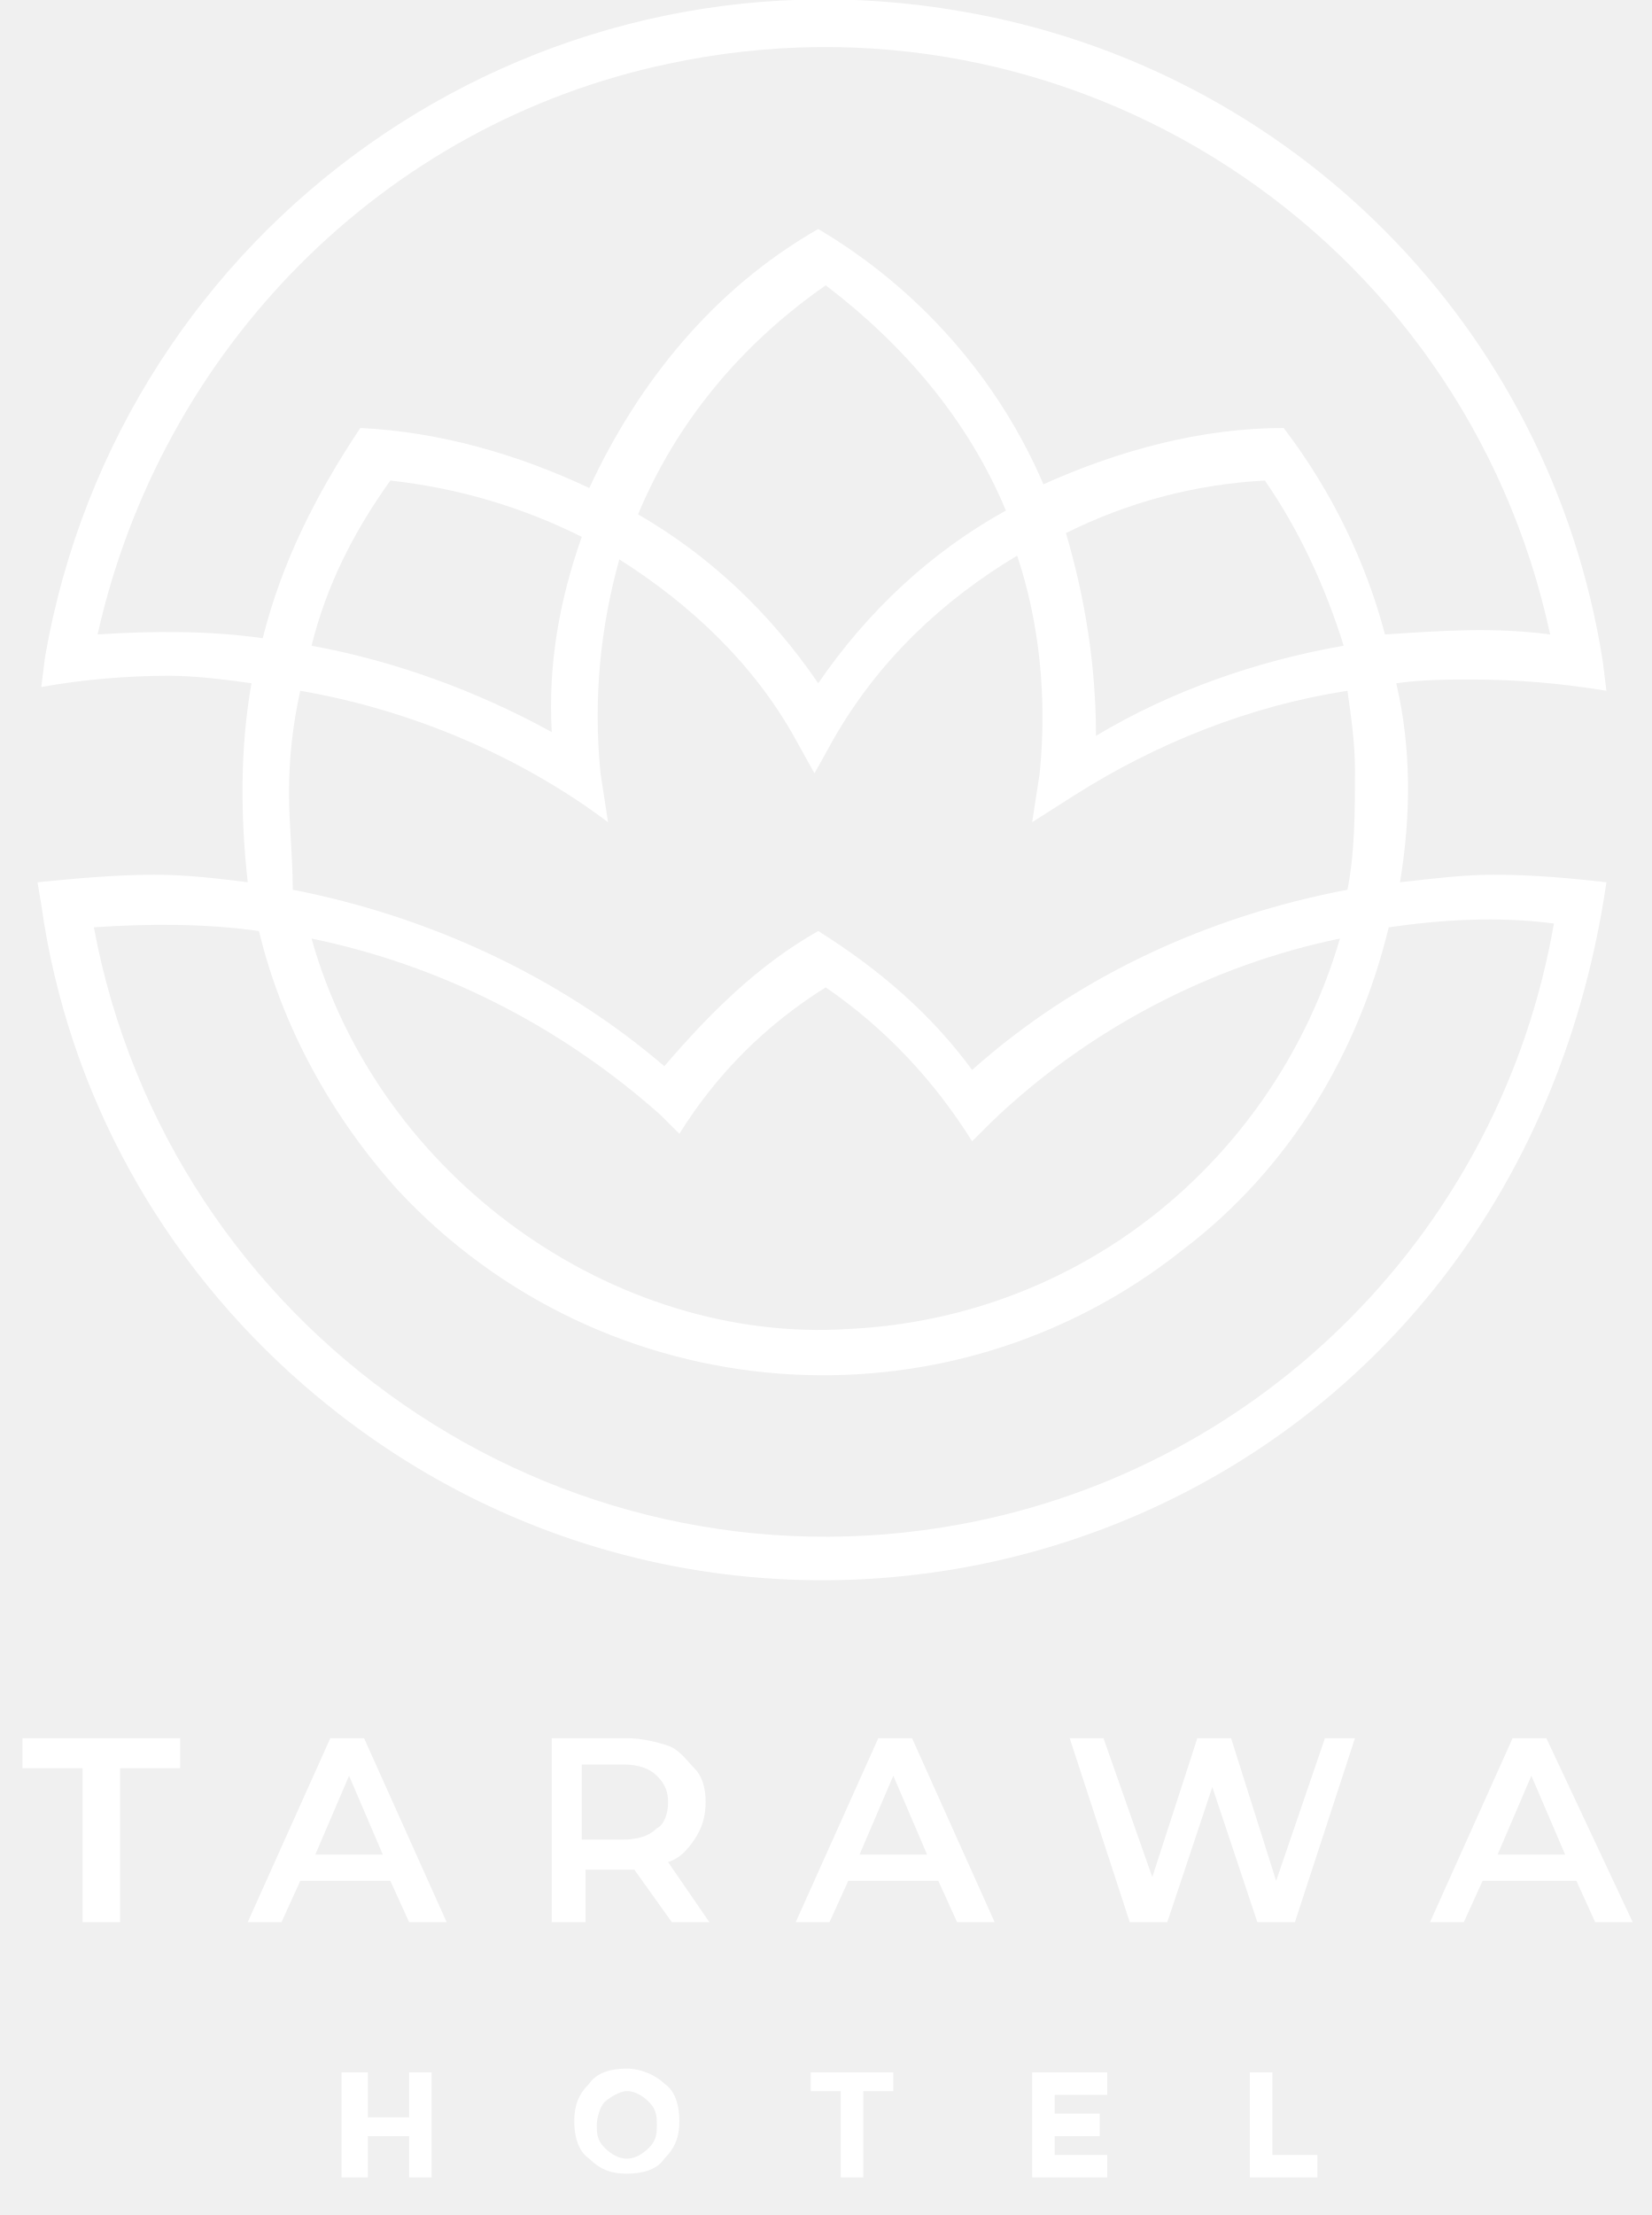
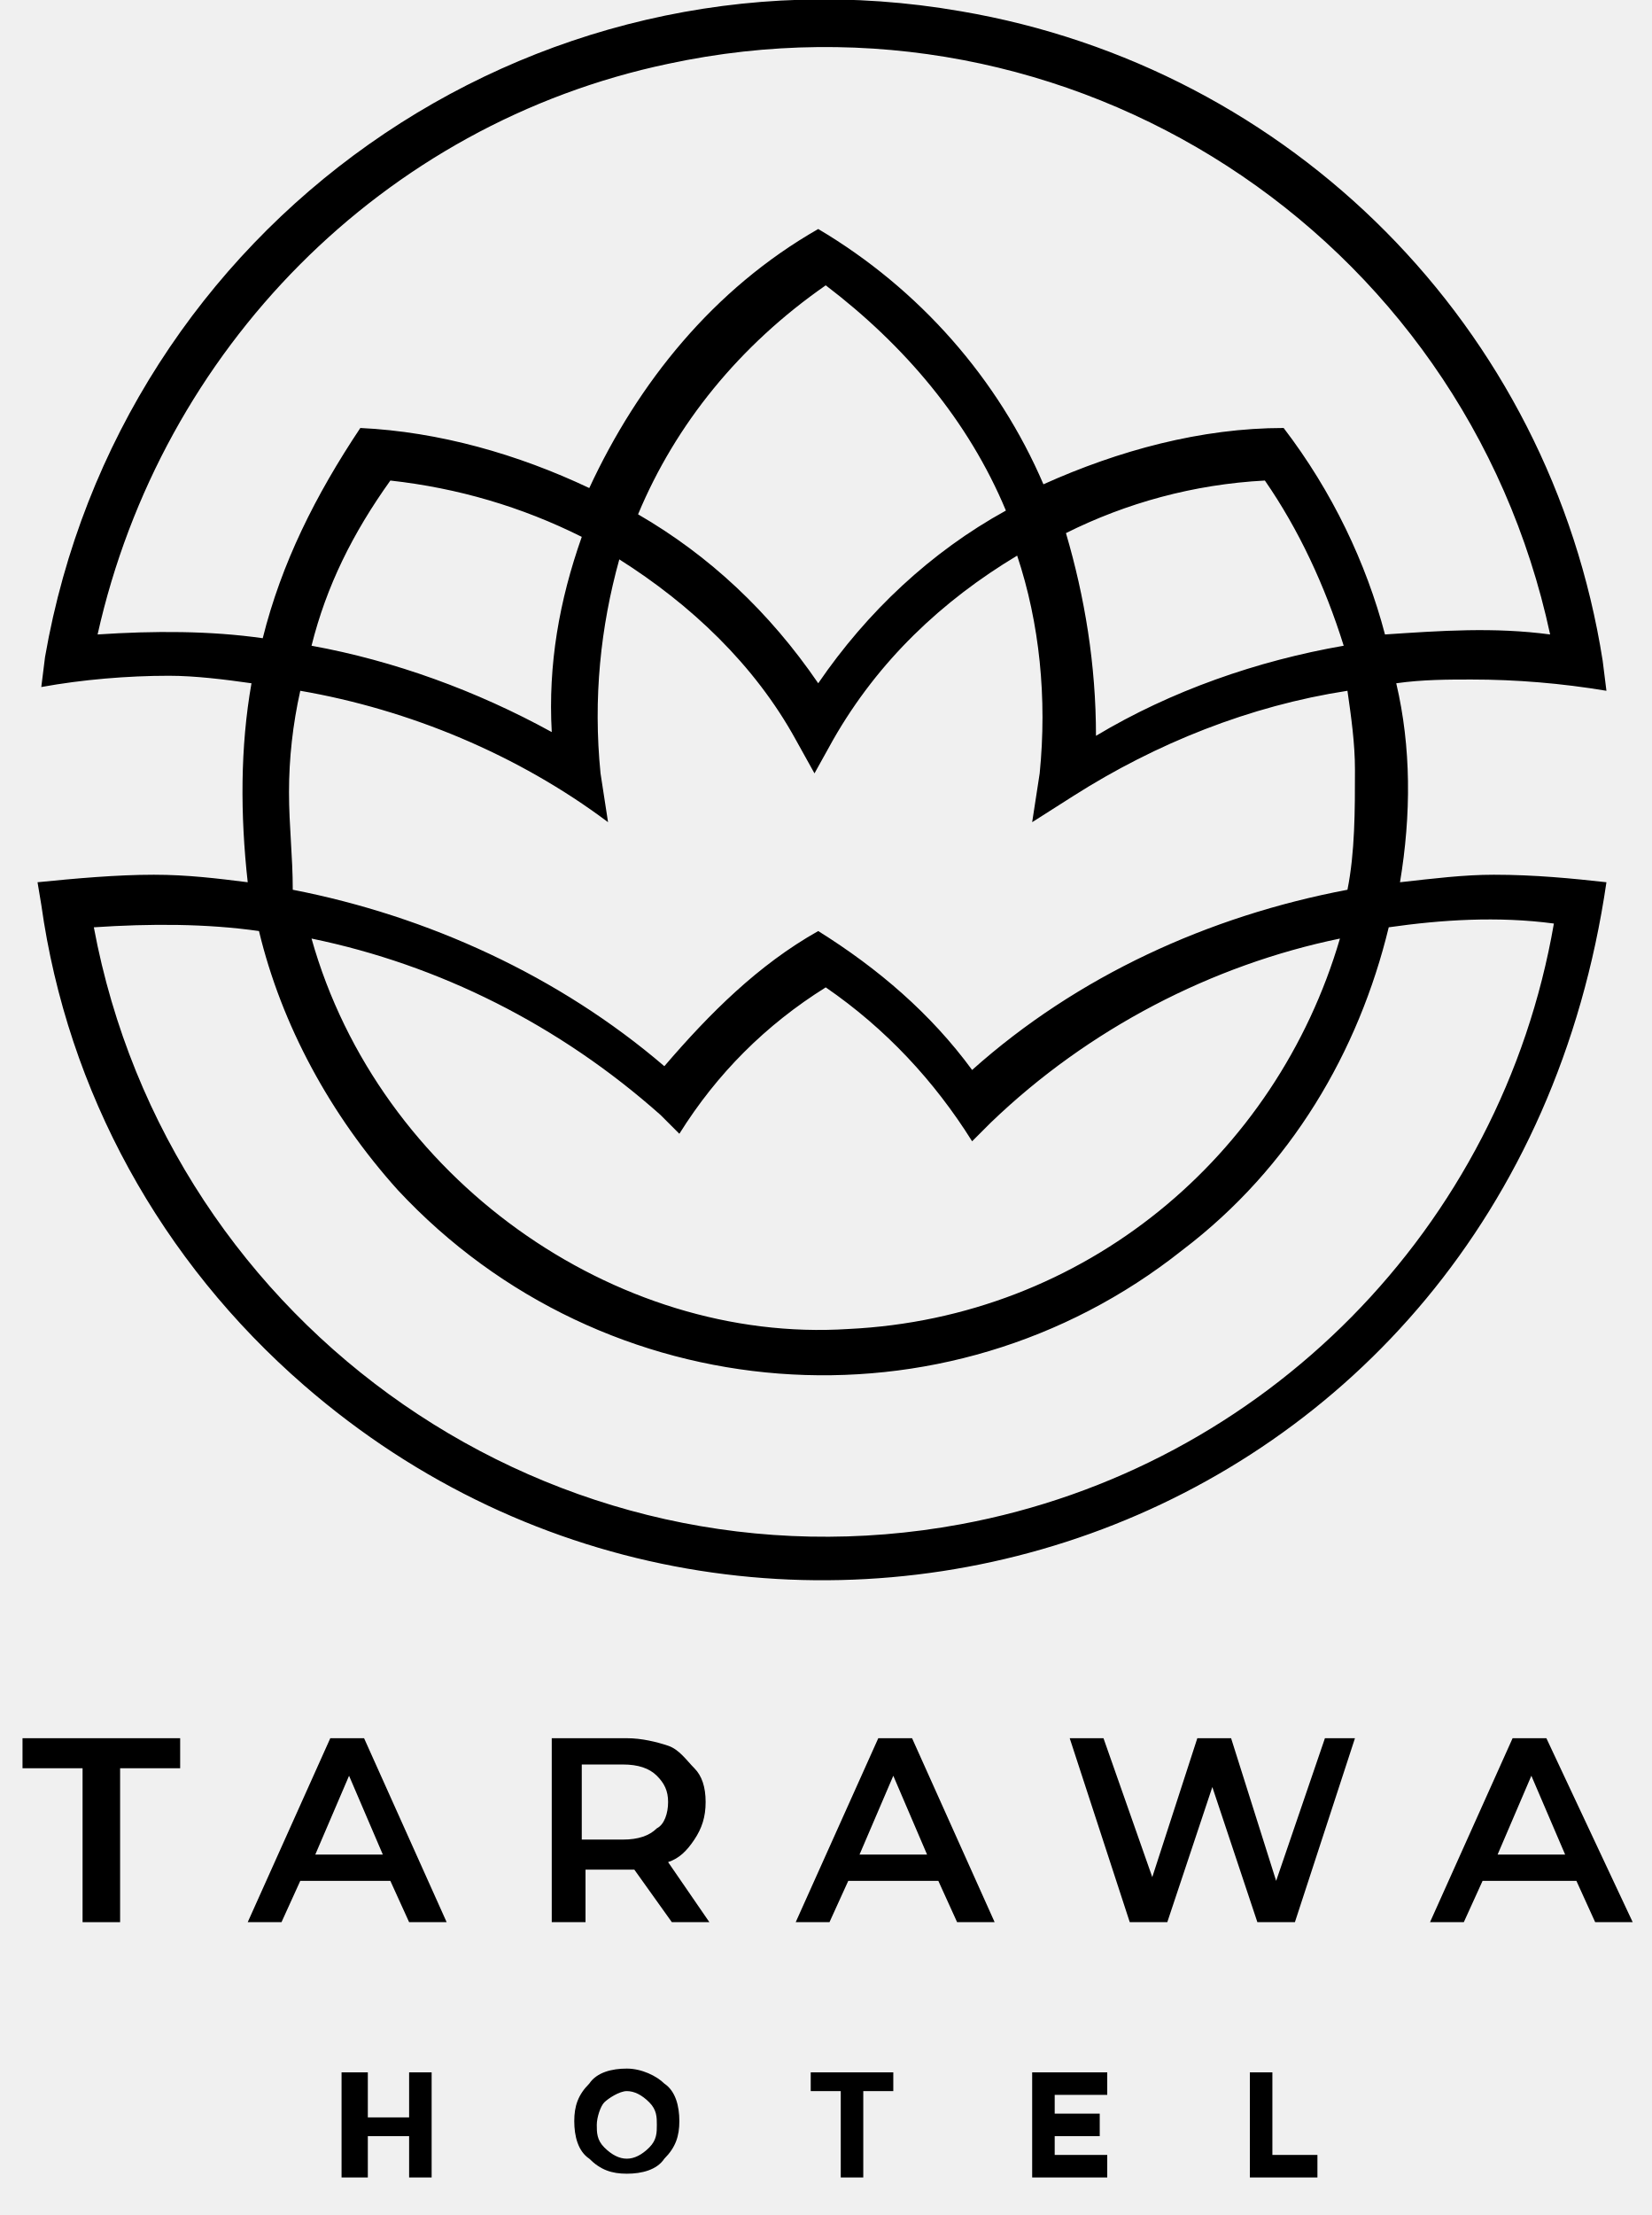
<svg xmlns="http://www.w3.org/2000/svg" version="1.1" id="Calque_1" x="0px" y="0px" viewBox="0 0 44 59" style="enable-background:new 0 0 44 59;" xml:space="preserve">
  <style type="text/css">
- 	.st0{fill:#FFFFFF;}
+ 	.st0{fill:#000000;}
</style>
  <g>
    <polygon class="st0" points="0.6,47.1 2.2,47.1 2.2,51.2 3.2,51.2 3.2,47.1 4.8,47.1 4.8,46.3 0.6,46.3  " />
    <path class="st0" d="M8.8,46.3l-2.2,4.9h0.9l0.5-1.1h2.4l0.5,1.1h1l-2.2-4.9H8.8z M8.4,49.4l0.9-2.1l0.9,2.1H8.4z" />
    <path class="st0" d="M18.5,49c0.2-0.3,0.3-0.6,0.3-1c0-0.4-0.1-0.7-0.3-0.9s-0.4-0.5-0.7-0.6c-0.3-0.1-0.7-0.2-1.1-0.2h-2v4.9h0.9   v-1.4h1.1c0.1,0,0.1,0,0.2,0l1,1.4h1l-1.1-1.6C18.1,49.5,18.3,49.3,18.5,49z M16.6,49h-1.1v-2h1.1c0.4,0,0.7,0.1,0.9,0.3   c0.2,0.2,0.3,0.4,0.3,0.7s-0.1,0.6-0.3,0.7C17.3,48.9,17,49,16.6,49z" />
    <path class="st0" d="M23.4,46.3l-2.2,4.9h0.9l0.5-1.1h2.4l0.5,1.1h1l-2.2-4.9H23.4z M22.9,49.4l0.9-2.1l0.9,2.1H22.9z" />
    <polygon class="st0" points="34,50.1 32.8,46.3 31.9,46.3 30.7,50 29.4,46.3 28.5,46.3 30.1,51.2 31.1,51.2 32.3,47.6 33.5,51.2    34.5,51.2 36.1,46.3 35.3,46.3  " />
    <path class="st0" d="M41.2,46.3h-0.9l-2.2,4.9h0.9l0.5-1.1H42l0.5,1.1h1L41.2,46.3z M39.9,49.4l0.9-2.1l0.9,2.1H39.9z" />
    <polygon class="st0" points="10.9,56.4 9.8,56.4 9.8,55.2 9.1,55.2 9.1,58 9.8,58 9.8,56.9 10.9,56.9 10.9,58 11.5,58 11.5,55.2    10.9,55.2  " />
    <path class="st0" d="M16.7,55.1c-0.4,0-0.8,0.1-1,0.4c-0.3,0.3-0.4,0.6-0.4,1c0,0.4,0.1,0.8,0.4,1c0.3,0.3,0.6,0.4,1,0.4   s0.8-0.1,1-0.4c0.3-0.3,0.4-0.6,0.4-1c0-0.4-0.1-0.8-0.4-1C17.5,55.3,17.1,55.1,16.7,55.1z M17.3,57.2c-0.2,0.2-0.4,0.3-0.6,0.3   s-0.4-0.1-0.6-0.3c-0.2-0.2-0.2-0.4-0.2-0.6s0.1-0.5,0.2-0.6s0.4-0.3,0.6-0.3s0.4,0.1,0.6,0.3s0.2,0.4,0.2,0.6S17.5,57,17.3,57.2z" />
    <polygon class="st0" points="21.6,55.7 22.4,55.7 22.4,58 23,58 23,55.7 23.8,55.7 23.8,55.2 21.6,55.2  " />
    <polygon class="st0" points="28.1,56.9 29.3,56.9 29.3,56.3 28.1,56.3 28.1,55.8 29.5,55.8 29.5,55.2 27.5,55.2 27.5,58 29.5,58    29.5,57.4 28.1,57.4  " />
    <polygon class="st0" points="33.9,55.2 33.3,55.2 33.3,58 35.1,58 35.1,57.4 33.9,57.4  " />
    <path class="st0" d="M39.8,23.3c-0.8,0-1.6,0.1-2.5,0.2c0.3-1.8,0.3-3.6-0.1-5.3c0.7-0.1,1.4-0.1,2-0.1c1.2,0,2.4,0.1,3.6,0.3   l-0.1-0.8C41.3,8.7,34.4,1.8,25.6,0.3C14.1-1.7,3.2,6,1.2,17.5l-0.1,0.8c1.1-0.2,2.3-0.3,3.4-0.3c0.7,0,1.5,0.1,2.2,0.2   c-0.3,1.7-0.3,3.5-0.1,5.3c-0.8-0.1-1.6-0.2-2.5-0.2c-1,0-2.1,0.1-3.1,0.2l0.1,0.6c0.7,5,3.2,9.5,7,12.8   c12.2,10.6,32.1,4.4,34.7-13.4C41.9,23.4,40.9,23.3,39.8,23.3z M2.6,16.9C4.3,9.3,10.2,3.3,17.8,1.7c10.7-2.3,21.2,4.5,23.5,15.2   c-1.5-0.2-2.9-0.1-4.4,0c-0.5-1.9-1.4-3.8-2.7-5.5c-2.2,0-4.4,0.6-6.4,1.5c-1.2-2.8-3.3-5.2-6-6.8c-2.8,1.6-4.8,4.1-6.1,6.9   c-1.9-0.9-4-1.5-6.1-1.6C8.4,13.2,7.5,15,7,17C5.6,16.8,4.1,16.8,2.6,16.9z M28.4,14.2c1.6-0.8,3.4-1.3,5.3-1.4   c0.9,1.3,1.6,2.8,2.1,4.4c-2.3,0.4-4.6,1.2-6.6,2.4C29.2,17.7,28.9,15.9,28.4,14.2z M26.8,13.6c-2,1.1-3.7,2.7-5,4.6   c-1.3-1.9-2.9-3.4-4.8-4.5c1-2.4,2.7-4.5,5-6.1C24.1,9.2,25.8,11.2,26.8,13.6z M14.7,19.5L14.7,19.5c-2-1.1-4.2-1.9-6.4-2.3   c0.4-1.6,1.1-3,2.1-4.4l0,0c1.8,0.2,3.5,0.7,5.1,1.5C14.9,16,14.6,17.7,14.7,19.5z M7.7,21.1c0-0.9,0.1-1.8,0.3-2.7   c2.9,0.5,5.8,1.7,8.2,3.5L16,20.6c-0.2-2,0-3.9,0.5-5.7c1.9,1.2,3.6,2.8,4.7,4.8l0.5,0.9l0.5-0.9c1.2-2.1,2.9-3.7,4.9-4.9   c0.6,1.8,0.8,3.8,0.6,5.8l-0.2,1.3l1.1-0.7c2.2-1.4,4.7-2.4,7.3-2.8c0.1,0.7,0.2,1.4,0.2,2.1c0,1.1,0,2.2-0.2,3.2   c-3.7,0.7-7.2,2.3-10,4.8c-1.1-1.5-2.5-2.7-4.1-3.7c-1.6,0.9-2.9,2.2-4.1,3.6c-2.8-2.4-6.3-4-9.9-4.7C7.8,22.8,7.7,22,7.7,21.1z    M35.7,25c-1.7,5.8-6.8,10.1-13.1,10.4C16.4,35.8,10.1,31.4,8.3,25c3.4,0.7,6.6,2.3,9.3,4.7l0.5,0.5c1-1.6,2.3-2.9,3.9-3.9   c1.6,1.1,2.9,2.5,3.9,4.1l0.5-0.5C29,27.4,32.3,25.7,35.7,25z M25.6,40.6c-10.8,2-21.1-5.2-23.1-15.9l0,0c1.5-0.1,3-0.1,4.4,0.1   c0.6,2.5,1.9,4.9,3.7,6.9h0c5.5,5.9,14.6,6.6,20.9,1.6c2.9-2.2,4.7-5.3,5.5-8.6c1.4-0.2,2.9-0.3,4.4-0.1   C40,32.7,33.7,39.1,25.6,40.6z" />
  </g>
</svg>
